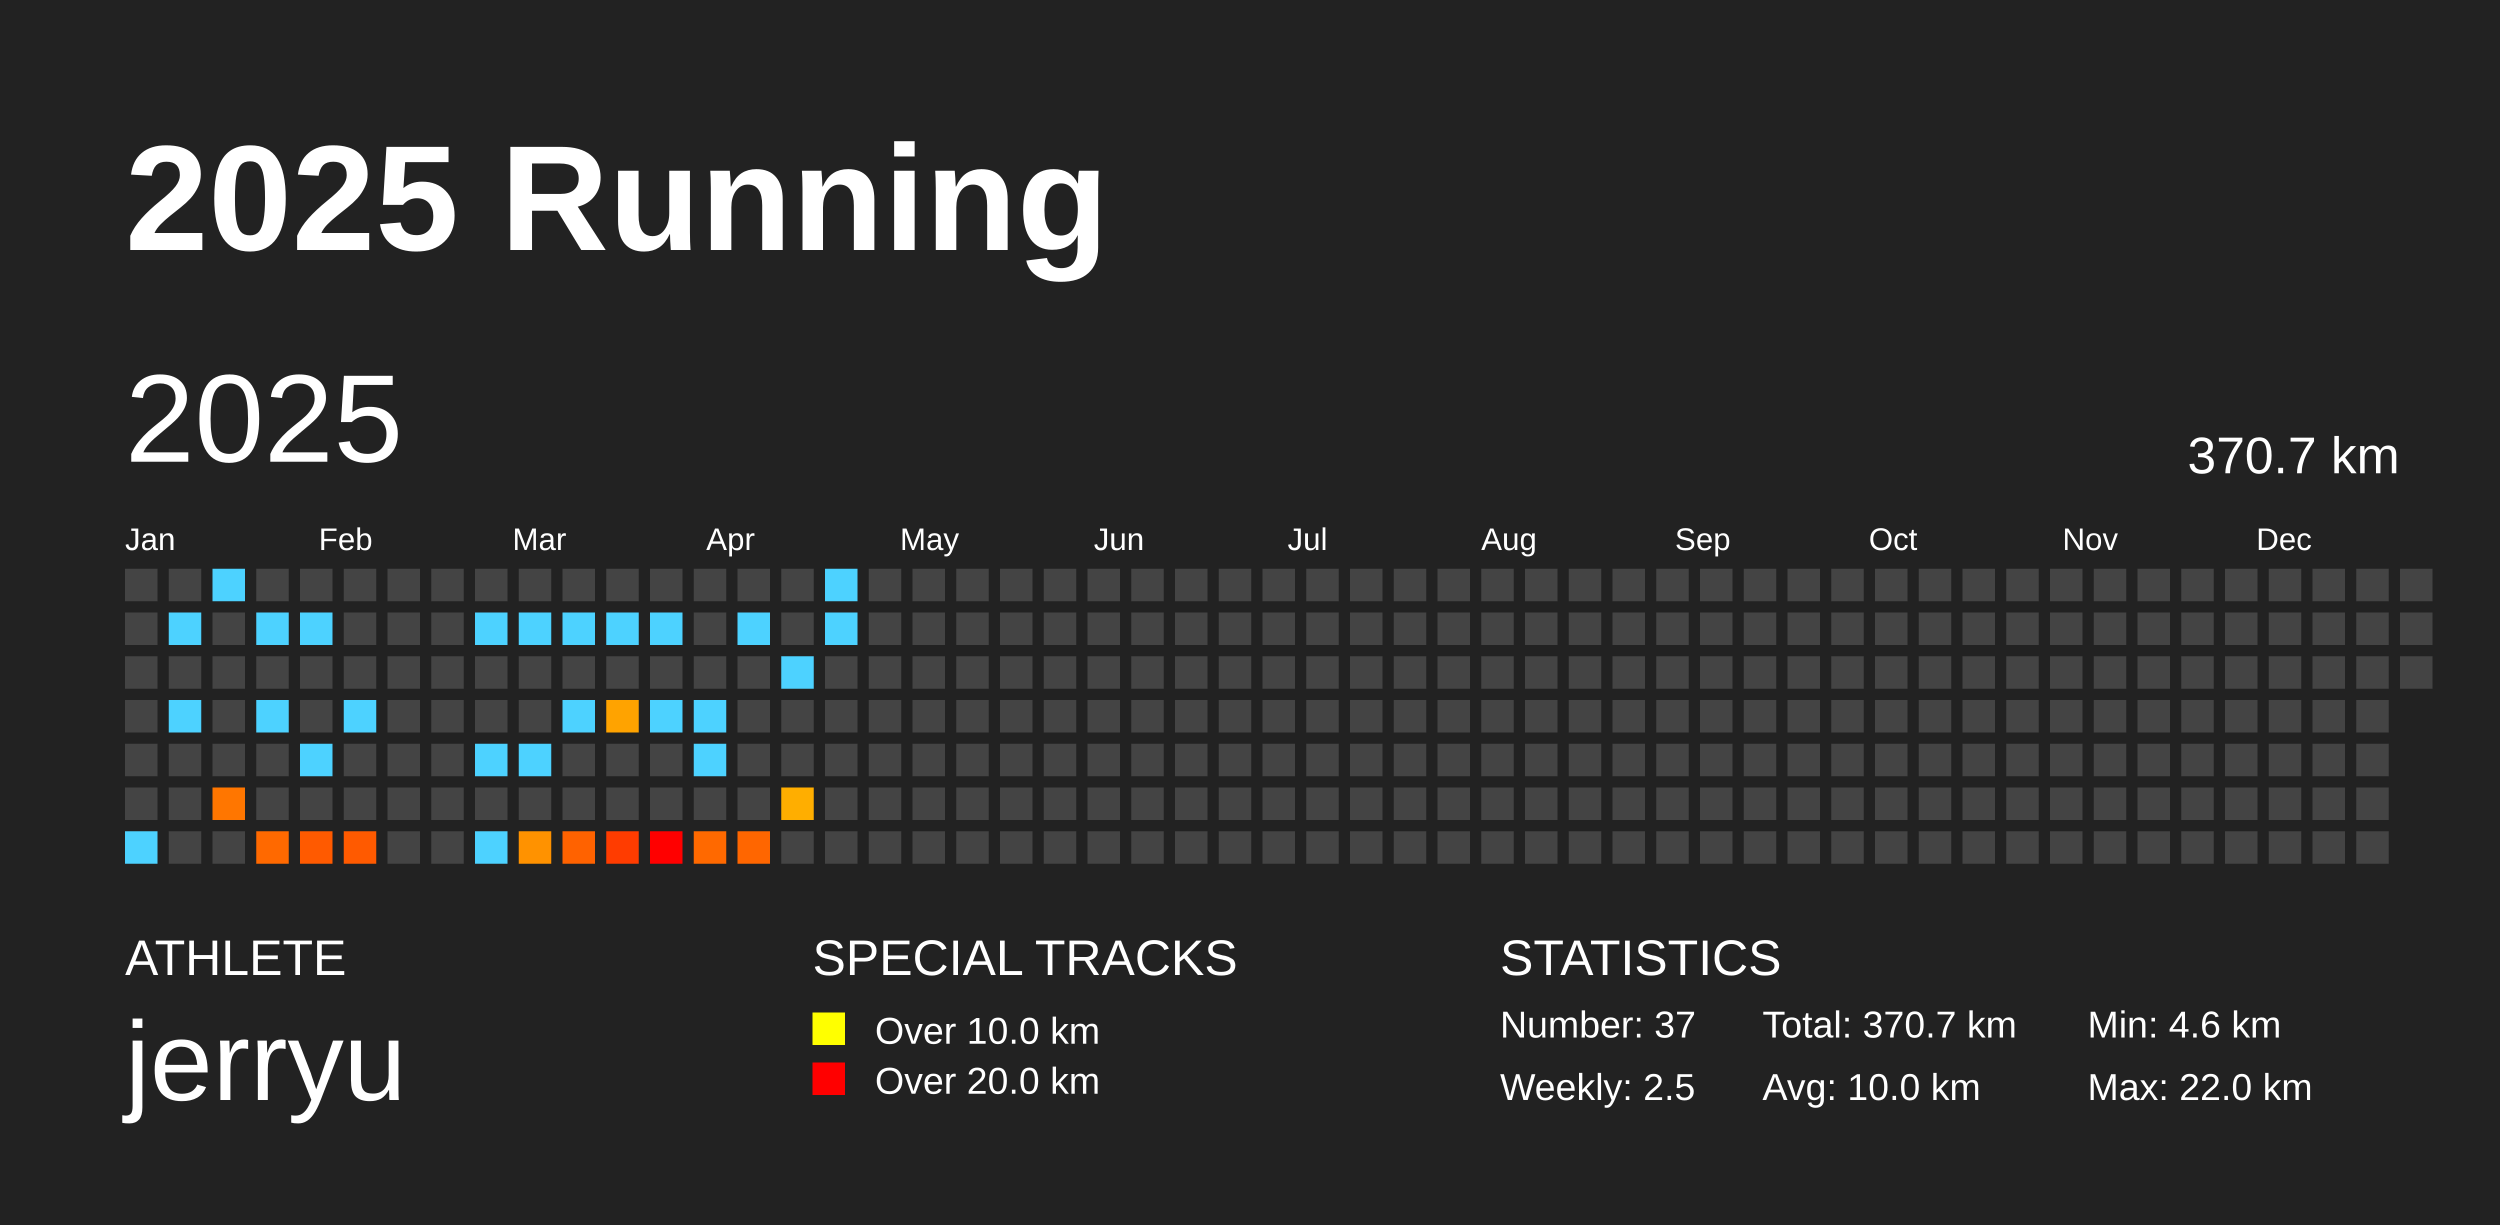
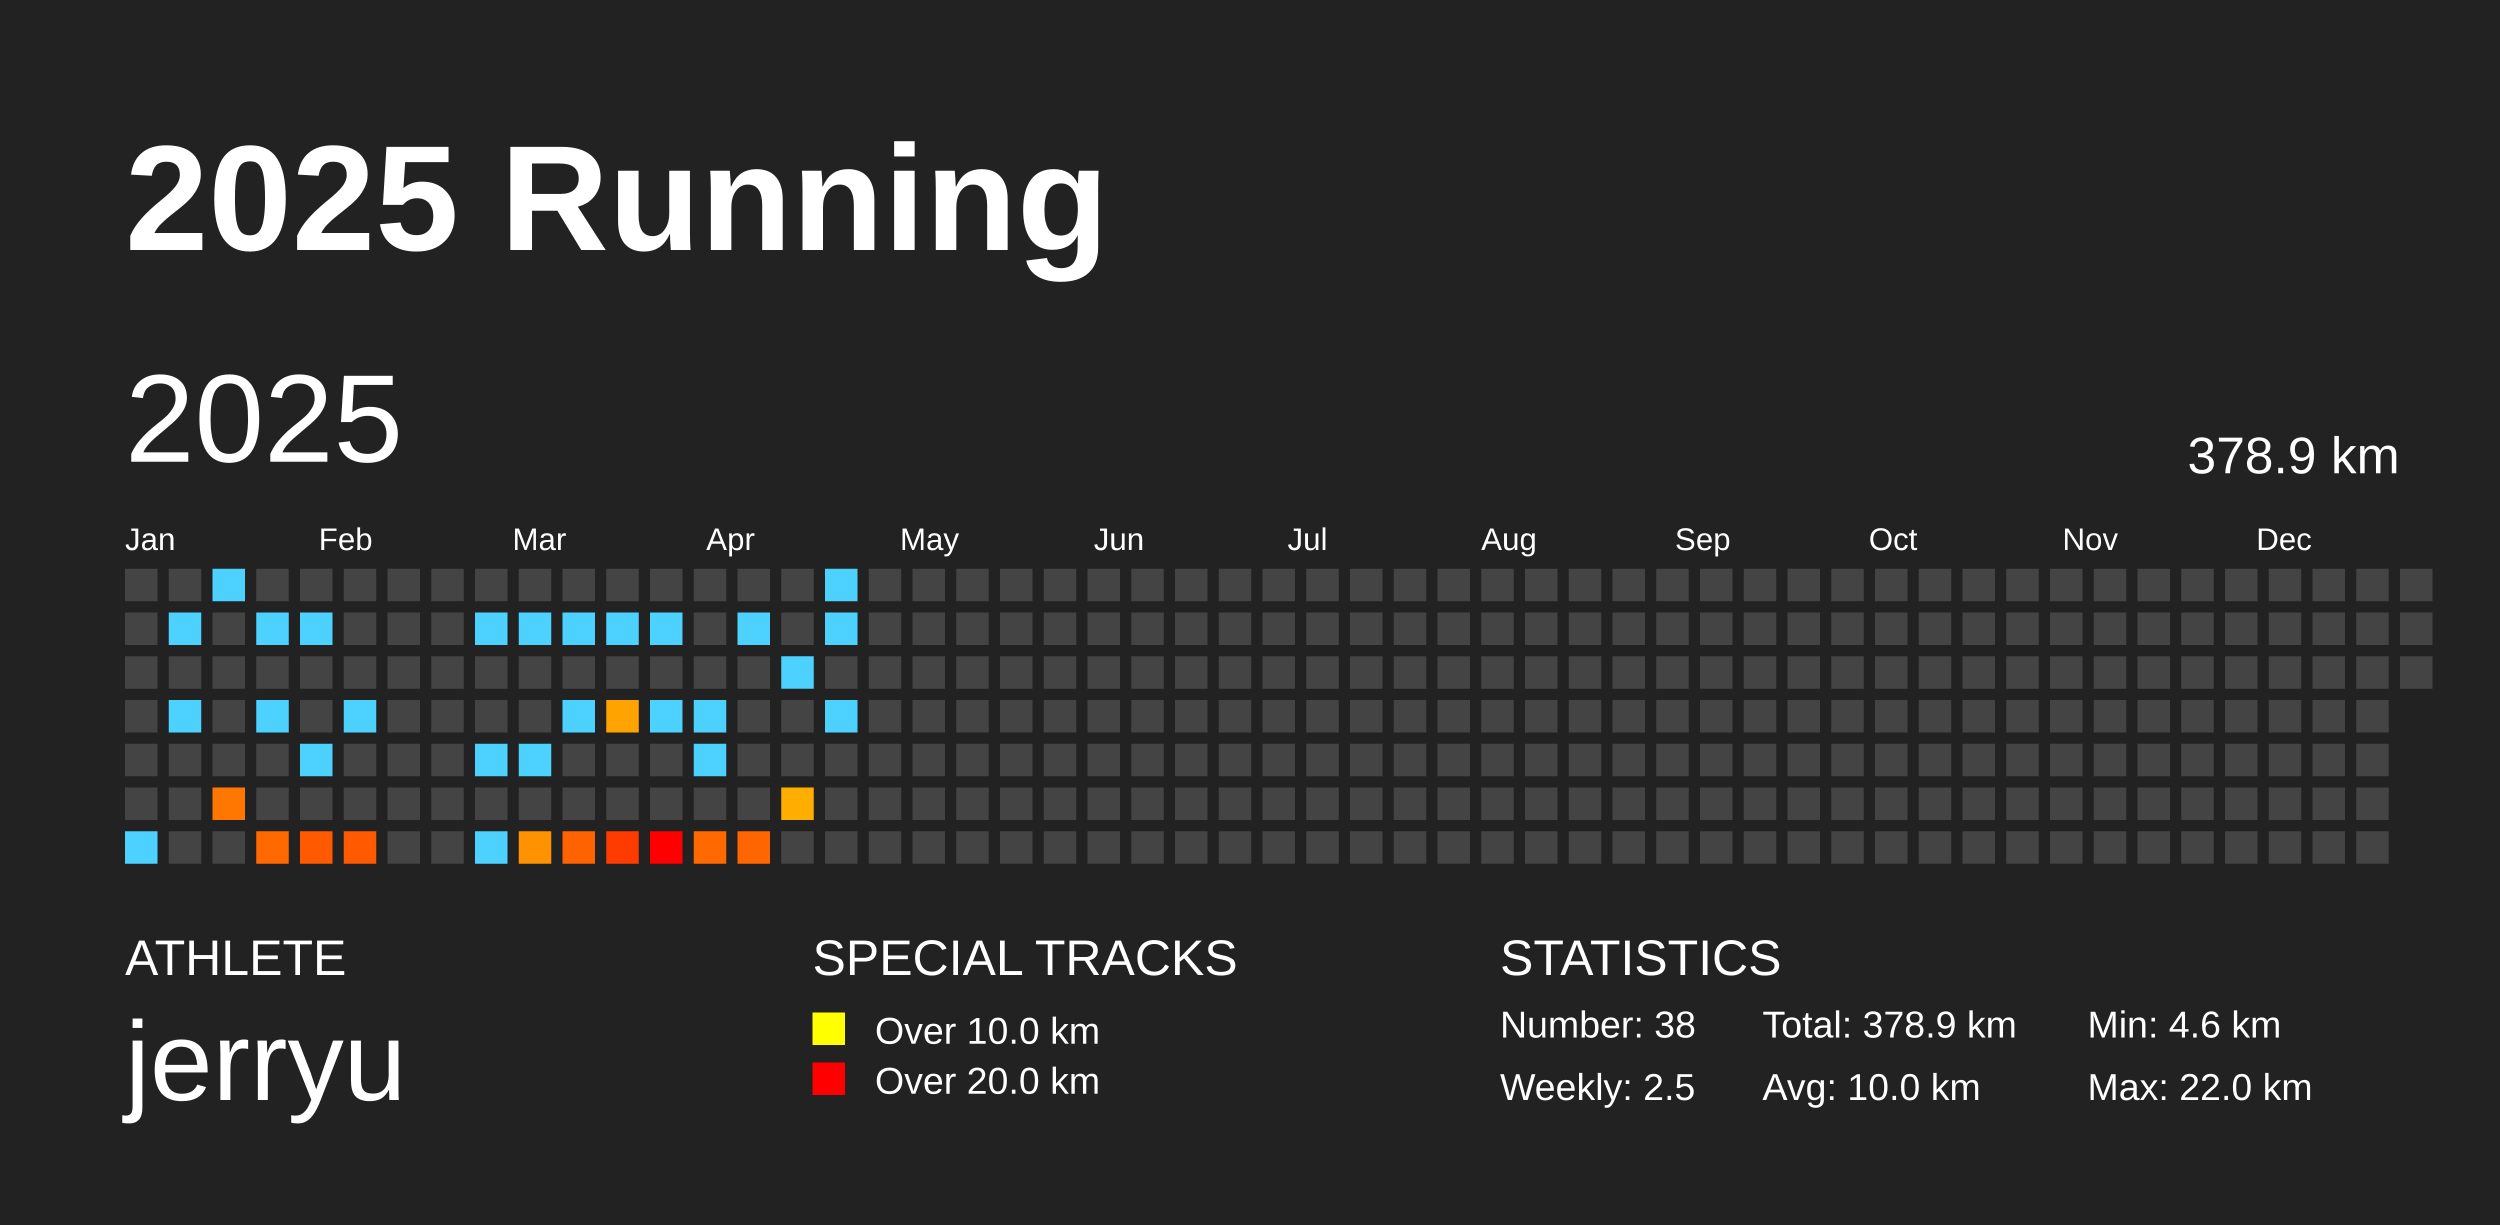
<svg xmlns="http://www.w3.org/2000/svg" baseProfile="full" height="98mm" version="1.1" viewBox="0,0,200,98" width="200mm">
  <defs />
  <rect fill="#222222" height="98" width="200" x="0" y="0" />
  <text fill="#FFFFFF" style="font-size:12px; font-family:Arial; font-weight:bold;" x="10" y="20">2025 Running</text>
  <text fill="#FFFFFF" style="font-size:4px; font-family:Arial" x="10" y="78">ATHLETE</text>
  <text fill="#FFFFFF" style="font-size:9px; font-family:Arial" x="10" y="88">jerryu</text>
  <text fill="#FFFFFF" style="font-size:4px; font-family:Arial" x="65" y="78">SPECIAL TRACKS</text>
  <rect fill="yellow" height="2.6" width="2.6" x="65" y="81" />
  <text fill="#FFFFFF" style="font-size:3px; font-family:Arial" x="70" y="83.5">Over 10.0 km</text>
  <rect fill="red" height="2.6" width="2.6" x="65" y="85" />
  <text fill="#FFFFFF" style="font-size:3px; font-family:Arial" x="70" y="87.5">Over 20.0 km</text>
  <text fill="#FFFFFF" style="font-size:4px; font-family:Arial" x="120" y="78">STATISTICS</text>
-   <text fill="#FFFFFF" style="font-size:3px; font-family:Arial" x="120" y="83">Number: 37</text>
+   <text fill="#FFFFFF" style="font-size:3px; font-family:Arial" x="120" y="83">Number: 38</text>
  <text fill="#FFFFFF" style="font-size:3px; font-family:Arial" x="120" y="88">Weekly: 2.5</text>
-   <text fill="#FFFFFF" style="font-size:3px; font-family:Arial" x="141" y="83">Total: 370.7 km</text>
+   <text fill="#FFFFFF" style="font-size:3px; font-family:Arial" x="141" y="83">Total: 378.9 km</text>
  <text fill="#FFFFFF" style="font-size:3px; font-family:Arial" x="141" y="88">Avg: 10.0 km</text>
  <text fill="#FFFFFF" style="font-size:3px; font-family:Arial" x="167" y="83">Min: 4.6 km</text>
  <text fill="#FFFFFF" style="font-size:3px; font-family:Arial" x="167" y="88">Max: 22.0 km</text>
  <text dominant-baseline="hanging" fill="#FFFFFF" style="font-size:10.0px; font-family:Arial;" x="10" y="30">2025</text>
-   <text dominant-baseline="hanging" fill="#FFFFFF" style="font-size:4.125px; font-family:Arial;" x="175" y="35">370.7 km</text>
+   <text dominant-baseline="hanging" fill="#FFFFFF" style="font-size:4.125px; font-family:Arial;" x="175" y="35">378.9 km</text>
  <text fill="#FFFFFF" style="font-size:2.5px; font-family:Arial" x="10.0" y="44">Jan</text>
  <text fill="#FFFFFF" style="font-size:2.5px; font-family:Arial" x="25.5" y="44">Feb</text>
  <text fill="#FFFFFF" style="font-size:2.5px; font-family:Arial" x="41.0" y="44">Mar</text>
  <text fill="#FFFFFF" style="font-size:2.5px; font-family:Arial" x="56.5" y="44">Apr</text>
  <text fill="#FFFFFF" style="font-size:2.5px; font-family:Arial" x="72.0" y="44">May</text>
  <text fill="#FFFFFF" style="font-size:2.5px; font-family:Arial" x="87.5" y="44">Jun</text>
  <text fill="#FFFFFF" style="font-size:2.5px; font-family:Arial" x="103.0" y="44">Jul</text>
  <text fill="#FFFFFF" style="font-size:2.5px; font-family:Arial" x="118.5" y="44">Aug</text>
  <text fill="#FFFFFF" style="font-size:2.5px; font-family:Arial" x="134.0" y="44">Sep</text>
  <text fill="#FFFFFF" style="font-size:2.5px; font-family:Arial" x="149.5" y="44">Oct</text>
  <text fill="#FFFFFF" style="font-size:2.5px; font-family:Arial" x="165.0" y="44">Nov</text>
  <text fill="#FFFFFF" style="font-size:2.5px; font-family:Arial" x="180.5" y="44">Dec</text>
  <rect fill="#444444" height="2.6" width="2.6" x="10.0" y="45.5" />
  <rect fill="#444444" height="2.6" width="2.6" x="10.0" y="49.0" />
  <rect fill="#444444" height="2.6" width="2.6" x="10.0" y="52.5" />
  <rect fill="#444444" height="2.6" width="2.6" x="10.0" y="56.0" />
  <rect fill="#444444" height="2.6" width="2.6" x="10.0" y="59.5" />
  <rect fill="#444444" height="2.6" width="2.6" x="10.0" y="63.0" />
  <rect fill="#4dd2ff" height="2.6" width="2.6" x="10.0" y="66.5" />
  <rect fill="#444444" height="2.6" width="2.6" x="13.5" y="45.5" />
  <rect fill="#4dd2ff" height="2.6" width="2.6" x="13.5" y="49.0" />
  <rect fill="#444444" height="2.6" width="2.6" x="13.5" y="52.5" />
  <rect fill="#4dd2ff" height="2.6" width="2.6" x="13.5" y="56.0" />
  <rect fill="#444444" height="2.6" width="2.6" x="13.5" y="59.5" />
  <rect fill="#444444" height="2.6" width="2.6" x="13.5" y="63.0" />
  <rect fill="#444444" height="2.6" width="2.6" x="13.5" y="66.5" />
  <rect fill="#4dd2ff" height="2.6" width="2.6" x="17.0" y="45.5" />
  <rect fill="#444444" height="2.6" width="2.6" x="17.0" y="49.0" />
  <rect fill="#444444" height="2.6" width="2.6" x="17.0" y="52.5" />
  <rect fill="#444444" height="2.6" width="2.6" x="17.0" y="56.0" />
  <rect fill="#444444" height="2.6" width="2.6" x="17.0" y="59.5" />
  <rect fill="#ff7600" height="2.6" width="2.6" x="17.0" y="63.0" />
  <rect fill="#444444" height="2.6" width="2.6" x="17.0" y="66.5" />
  <rect fill="#444444" height="2.6" width="2.6" x="20.5" y="45.5" />
  <rect fill="#4dd2ff" height="2.6" width="2.6" x="20.5" y="49.0" />
  <rect fill="#444444" height="2.6" width="2.6" x="20.5" y="52.5" />
  <rect fill="#4dd2ff" height="2.6" width="2.6" x="20.5" y="56.0" />
  <rect fill="#444444" height="2.6" width="2.6" x="20.5" y="59.5" />
  <rect fill="#444444" height="2.6" width="2.6" x="20.5" y="63.0" />
  <rect fill="#ff6900" height="2.6" width="2.6" x="20.5" y="66.5" />
  <rect fill="#444444" height="2.6" width="2.6" x="24.0" y="45.5" />
  <rect fill="#4dd2ff" height="2.6" width="2.6" x="24.0" y="49.0" />
  <rect fill="#444444" height="2.6" width="2.6" x="24.0" y="52.5" />
  <rect fill="#444444" height="2.6" width="2.6" x="24.0" y="56.0" />
  <rect fill="#4dd2ff" height="2.6" width="2.6" x="24.0" y="59.5" />
  <rect fill="#444444" height="2.6" width="2.6" x="24.0" y="63.0" />
  <rect fill="#ff5a00" height="2.6" width="2.6" x="24.0" y="66.5" />
  <rect fill="#444444" height="2.6" width="2.6" x="27.5" y="45.5" />
  <rect fill="#444444" height="2.6" width="2.6" x="27.5" y="49.0" />
  <rect fill="#444444" height="2.6" width="2.6" x="27.5" y="52.5" />
  <rect fill="#4dd2ff" height="2.6" width="2.6" x="27.5" y="56.0" />
  <rect fill="#444444" height="2.6" width="2.6" x="27.5" y="59.5" />
  <rect fill="#444444" height="2.6" width="2.6" x="27.5" y="63.0" />
  <rect fill="#ff5a00" height="2.6" width="2.6" x="27.5" y="66.5" />
  <rect fill="#444444" height="2.6" width="2.6" x="31.0" y="45.5" />
  <rect fill="#444444" height="2.6" width="2.6" x="31.0" y="49.0" />
  <rect fill="#444444" height="2.6" width="2.6" x="31.0" y="52.5" />
  <rect fill="#444444" height="2.6" width="2.6" x="31.0" y="56.0" />
  <rect fill="#444444" height="2.6" width="2.6" x="31.0" y="59.5" />
  <rect fill="#444444" height="2.6" width="2.6" x="31.0" y="63.0" />
  <rect fill="#444444" height="2.6" width="2.6" x="31.0" y="66.5" />
  <rect fill="#444444" height="2.6" width="2.6" x="34.5" y="45.5" />
  <rect fill="#444444" height="2.6" width="2.6" x="34.5" y="49.0" />
  <rect fill="#444444" height="2.6" width="2.6" x="34.5" y="52.5" />
  <rect fill="#444444" height="2.6" width="2.6" x="34.5" y="56.0" />
  <rect fill="#444444" height="2.6" width="2.6" x="34.5" y="59.5" />
  <rect fill="#444444" height="2.6" width="2.6" x="34.5" y="63.0" />
  <rect fill="#444444" height="2.6" width="2.6" x="34.5" y="66.5" />
  <rect fill="#444444" height="2.6" width="2.6" x="38.0" y="45.5" />
  <rect fill="#4dd2ff" height="2.6" width="2.6" x="38.0" y="49.0" />
  <rect fill="#444444" height="2.6" width="2.6" x="38.0" y="52.5" />
  <rect fill="#444444" height="2.6" width="2.6" x="38.0" y="56.0" />
  <rect fill="#4dd2ff" height="2.6" width="2.6" x="38.0" y="59.5" />
  <rect fill="#444444" height="2.6" width="2.6" x="38.0" y="63.0" />
  <rect fill="#4dd2ff" height="2.6" width="2.6" x="38.0" y="66.5" />
  <rect fill="#444444" height="2.6" width="2.6" x="41.5" y="45.5" />
  <rect fill="#4dd2ff" height="2.6" width="2.6" x="41.5" y="49.0" />
  <rect fill="#444444" height="2.6" width="2.6" x="41.5" y="52.5" />
  <rect fill="#444444" height="2.6" width="2.6" x="41.5" y="56.0" />
  <rect fill="#4dd2ff" height="2.6" width="2.6" x="41.5" y="59.5" />
  <rect fill="#444444" height="2.6" width="2.6" x="41.5" y="63.0" />
  <rect fill="#ff9200" height="2.6" width="2.6" x="41.5" y="66.5" />
  <rect fill="#444444" height="2.6" width="2.6" x="45.0" y="45.5" />
  <rect fill="#4dd2ff" height="2.6" width="2.6" x="45.0" y="49.0" />
  <rect fill="#444444" height="2.6" width="2.6" x="45.0" y="52.5" />
  <rect fill="#4dd2ff" height="2.6" width="2.6" x="45.0" y="56.0" />
  <rect fill="#444444" height="2.6" width="2.6" x="45.0" y="59.5" />
  <rect fill="#444444" height="2.6" width="2.6" x="45.0" y="63.0" />
  <rect fill="#ff6200" height="2.6" width="2.6" x="45.0" y="66.5" />
  <rect fill="#444444" height="2.6" width="2.6" x="48.5" y="45.5" />
  <rect fill="#4dd2ff" height="2.6" width="2.6" x="48.5" y="49.0" />
  <rect fill="#444444" height="2.6" width="2.6" x="48.5" y="52.5" />
  <rect fill="#ffa300" height="2.6" width="2.6" x="48.5" y="56.0" />
  <rect fill="#444444" height="2.6" width="2.6" x="48.5" y="59.5" />
  <rect fill="#444444" height="2.6" width="2.6" x="48.5" y="63.0" />
  <rect fill="#ff3c00" height="2.6" width="2.6" x="48.5" y="66.5" />
  <rect fill="#444444" height="2.6" width="2.6" x="52.0" y="45.5" />
  <rect fill="#4dd2ff" height="2.6" width="2.6" x="52.0" y="49.0" />
  <rect fill="#444444" height="2.6" width="2.6" x="52.0" y="52.5" />
  <rect fill="#4dd2ff" height="2.6" width="2.6" x="52.0" y="56.0" />
  <rect fill="#444444" height="2.6" width="2.6" x="52.0" y="59.5" />
  <rect fill="#444444" height="2.6" width="2.6" x="52.0" y="63.0" />
  <rect fill="red" height="2.6" width="2.6" x="52.0" y="66.5" />
  <rect fill="#444444" height="2.6" width="2.6" x="55.5" y="45.5" />
  <rect fill="#444444" height="2.6" width="2.6" x="55.5" y="49.0" />
  <rect fill="#444444" height="2.6" width="2.6" x="55.5" y="52.5" />
  <rect fill="#4dd2ff" height="2.6" width="2.6" x="55.5" y="56.0" />
  <rect fill="#4dd2ff" height="2.6" width="2.6" x="55.5" y="59.5" />
  <rect fill="#444444" height="2.6" width="2.6" x="55.5" y="63.0" />
  <rect fill="#ff6900" height="2.6" width="2.6" x="55.5" y="66.5" />
  <rect fill="#444444" height="2.6" width="2.6" x="59.0" y="45.5" />
  <rect fill="#4dd2ff" height="2.6" width="2.6" x="59.0" y="49.0" />
  <rect fill="#444444" height="2.6" width="2.6" x="59.0" y="52.5" />
  <rect fill="#444444" height="2.6" width="2.6" x="59.0" y="56.0" />
  <rect fill="#444444" height="2.6" width="2.6" x="59.0" y="59.5" />
  <rect fill="#444444" height="2.6" width="2.6" x="59.0" y="63.0" />
  <rect fill="#ff6600" height="2.6" width="2.6" x="59.0" y="66.5" />
  <rect fill="#444444" height="2.6" width="2.6" x="62.5" y="45.5" />
  <rect fill="#444444" height="2.6" width="2.6" x="62.5" y="49.0" />
  <rect fill="#4dd2ff" height="2.6" width="2.6" x="62.5" y="52.5" />
  <rect fill="#444444" height="2.6" width="2.6" x="62.5" y="56.0" />
  <rect fill="#444444" height="2.6" width="2.6" x="62.5" y="59.5" />
  <rect fill="#ffae00" height="2.6" width="2.6" x="62.5" y="63.0" />
  <rect fill="#444444" height="2.6" width="2.6" x="62.5" y="66.5" />
  <rect fill="#4dd2ff" height="2.6" width="2.6" x="66.0" y="45.5" />
  <rect fill="#4dd2ff" height="2.6" width="2.6" x="66.0" y="49.0" />
  <rect fill="#444444" height="2.6" width="2.6" x="66.0" y="52.5" />
-   <rect fill="#444444" height="2.6" width="2.6" x="66.0" y="56.0" />
+   <rect fill="#4dd2ff" height="2.6" width="2.6" x="66.0" y="56.0" />
  <rect fill="#444444" height="2.6" width="2.6" x="66.0" y="59.5" />
  <rect fill="#444444" height="2.6" width="2.6" x="66.0" y="63.0" />
  <rect fill="#444444" height="2.6" width="2.6" x="66.0" y="66.5" />
  <rect fill="#444444" height="2.6" width="2.6" x="69.5" y="45.5" />
  <rect fill="#444444" height="2.6" width="2.6" x="69.5" y="49.0" />
  <rect fill="#444444" height="2.6" width="2.6" x="69.5" y="52.5" />
  <rect fill="#444444" height="2.6" width="2.6" x="69.5" y="56.0" />
  <rect fill="#444444" height="2.6" width="2.6" x="69.5" y="59.5" />
  <rect fill="#444444" height="2.6" width="2.6" x="69.5" y="63.0" />
  <rect fill="#444444" height="2.6" width="2.6" x="69.5" y="66.5" />
  <rect fill="#444444" height="2.6" width="2.6" x="73.0" y="45.5" />
  <rect fill="#444444" height="2.6" width="2.6" x="73.0" y="49.0" />
  <rect fill="#444444" height="2.6" width="2.6" x="73.0" y="52.5" />
  <rect fill="#444444" height="2.6" width="2.6" x="73.0" y="56.0" />
  <rect fill="#444444" height="2.6" width="2.6" x="73.0" y="59.5" />
  <rect fill="#444444" height="2.6" width="2.6" x="73.0" y="63.0" />
  <rect fill="#444444" height="2.6" width="2.6" x="73.0" y="66.5" />
  <rect fill="#444444" height="2.6" width="2.6" x="76.5" y="45.5" />
  <rect fill="#444444" height="2.6" width="2.6" x="76.5" y="49.0" />
  <rect fill="#444444" height="2.6" width="2.6" x="76.5" y="52.5" />
  <rect fill="#444444" height="2.6" width="2.6" x="76.5" y="56.0" />
  <rect fill="#444444" height="2.6" width="2.6" x="76.5" y="59.5" />
  <rect fill="#444444" height="2.6" width="2.6" x="76.5" y="63.0" />
  <rect fill="#444444" height="2.6" width="2.6" x="76.5" y="66.5" />
  <rect fill="#444444" height="2.6" width="2.6" x="80.0" y="45.5" />
  <rect fill="#444444" height="2.6" width="2.6" x="80.0" y="49.0" />
  <rect fill="#444444" height="2.6" width="2.6" x="80.0" y="52.5" />
  <rect fill="#444444" height="2.6" width="2.6" x="80.0" y="56.0" />
  <rect fill="#444444" height="2.6" width="2.6" x="80.0" y="59.5" />
  <rect fill="#444444" height="2.6" width="2.6" x="80.0" y="63.0" />
  <rect fill="#444444" height="2.6" width="2.6" x="80.0" y="66.5" />
  <rect fill="#444444" height="2.6" width="2.6" x="83.5" y="45.5" />
  <rect fill="#444444" height="2.6" width="2.6" x="83.5" y="49.0" />
  <rect fill="#444444" height="2.6" width="2.6" x="83.5" y="52.5" />
  <rect fill="#444444" height="2.6" width="2.6" x="83.5" y="56.0" />
  <rect fill="#444444" height="2.6" width="2.6" x="83.5" y="59.5" />
  <rect fill="#444444" height="2.6" width="2.6" x="83.5" y="63.0" />
  <rect fill="#444444" height="2.6" width="2.6" x="83.5" y="66.5" />
  <rect fill="#444444" height="2.6" width="2.6" x="87.0" y="45.5" />
  <rect fill="#444444" height="2.6" width="2.6" x="87.0" y="49.0" />
  <rect fill="#444444" height="2.6" width="2.6" x="87.0" y="52.5" />
  <rect fill="#444444" height="2.6" width="2.6" x="87.0" y="56.0" />
  <rect fill="#444444" height="2.6" width="2.6" x="87.0" y="59.5" />
  <rect fill="#444444" height="2.6" width="2.6" x="87.0" y="63.0" />
  <rect fill="#444444" height="2.6" width="2.6" x="87.0" y="66.5" />
  <rect fill="#444444" height="2.6" width="2.6" x="90.5" y="45.5" />
  <rect fill="#444444" height="2.6" width="2.6" x="90.5" y="49.0" />
  <rect fill="#444444" height="2.6" width="2.6" x="90.5" y="52.5" />
  <rect fill="#444444" height="2.6" width="2.6" x="90.5" y="56.0" />
  <rect fill="#444444" height="2.6" width="2.6" x="90.5" y="59.5" />
  <rect fill="#444444" height="2.6" width="2.6" x="90.5" y="63.0" />
  <rect fill="#444444" height="2.6" width="2.6" x="90.5" y="66.5" />
  <rect fill="#444444" height="2.6" width="2.6" x="94.0" y="45.5" />
  <rect fill="#444444" height="2.6" width="2.6" x="94.0" y="49.0" />
  <rect fill="#444444" height="2.6" width="2.6" x="94.0" y="52.5" />
  <rect fill="#444444" height="2.6" width="2.6" x="94.0" y="56.0" />
  <rect fill="#444444" height="2.6" width="2.6" x="94.0" y="59.5" />
  <rect fill="#444444" height="2.6" width="2.6" x="94.0" y="63.0" />
  <rect fill="#444444" height="2.6" width="2.6" x="94.0" y="66.5" />
  <rect fill="#444444" height="2.6" width="2.6" x="97.5" y="45.5" />
  <rect fill="#444444" height="2.6" width="2.6" x="97.5" y="49.0" />
  <rect fill="#444444" height="2.6" width="2.6" x="97.5" y="52.5" />
  <rect fill="#444444" height="2.6" width="2.6" x="97.5" y="56.0" />
  <rect fill="#444444" height="2.6" width="2.6" x="97.5" y="59.5" />
  <rect fill="#444444" height="2.6" width="2.6" x="97.5" y="63.0" />
  <rect fill="#444444" height="2.6" width="2.6" x="97.5" y="66.5" />
  <rect fill="#444444" height="2.6" width="2.6" x="101.0" y="45.5" />
  <rect fill="#444444" height="2.6" width="2.6" x="101.0" y="49.0" />
  <rect fill="#444444" height="2.6" width="2.6" x="101.0" y="52.5" />
  <rect fill="#444444" height="2.6" width="2.6" x="101.0" y="56.0" />
  <rect fill="#444444" height="2.6" width="2.6" x="101.0" y="59.5" />
  <rect fill="#444444" height="2.6" width="2.6" x="101.0" y="63.0" />
  <rect fill="#444444" height="2.6" width="2.6" x="101.0" y="66.5" />
  <rect fill="#444444" height="2.6" width="2.6" x="104.5" y="45.5" />
  <rect fill="#444444" height="2.6" width="2.6" x="104.5" y="49.0" />
  <rect fill="#444444" height="2.6" width="2.6" x="104.5" y="52.5" />
  <rect fill="#444444" height="2.6" width="2.6" x="104.5" y="56.0" />
  <rect fill="#444444" height="2.6" width="2.6" x="104.5" y="59.5" />
  <rect fill="#444444" height="2.6" width="2.6" x="104.5" y="63.0" />
  <rect fill="#444444" height="2.6" width="2.6" x="104.5" y="66.5" />
  <rect fill="#444444" height="2.6" width="2.6" x="108.0" y="45.5" />
  <rect fill="#444444" height="2.6" width="2.6" x="108.0" y="49.0" />
  <rect fill="#444444" height="2.6" width="2.6" x="108.0" y="52.5" />
  <rect fill="#444444" height="2.6" width="2.6" x="108.0" y="56.0" />
  <rect fill="#444444" height="2.6" width="2.6" x="108.0" y="59.5" />
  <rect fill="#444444" height="2.6" width="2.6" x="108.0" y="63.0" />
  <rect fill="#444444" height="2.6" width="2.6" x="108.0" y="66.5" />
  <rect fill="#444444" height="2.6" width="2.6" x="111.5" y="45.5" />
  <rect fill="#444444" height="2.6" width="2.6" x="111.5" y="49.0" />
  <rect fill="#444444" height="2.6" width="2.6" x="111.5" y="52.5" />
  <rect fill="#444444" height="2.6" width="2.6" x="111.5" y="56.0" />
  <rect fill="#444444" height="2.6" width="2.6" x="111.5" y="59.5" />
  <rect fill="#444444" height="2.6" width="2.6" x="111.5" y="63.0" />
  <rect fill="#444444" height="2.6" width="2.6" x="111.5" y="66.5" />
  <rect fill="#444444" height="2.6" width="2.6" x="115.0" y="45.5" />
  <rect fill="#444444" height="2.6" width="2.6" x="115.0" y="49.0" />
  <rect fill="#444444" height="2.6" width="2.6" x="115.0" y="52.5" />
  <rect fill="#444444" height="2.6" width="2.6" x="115.0" y="56.0" />
  <rect fill="#444444" height="2.6" width="2.6" x="115.0" y="59.5" />
  <rect fill="#444444" height="2.6" width="2.6" x="115.0" y="63.0" />
  <rect fill="#444444" height="2.6" width="2.6" x="115.0" y="66.5" />
  <rect fill="#444444" height="2.6" width="2.6" x="118.5" y="45.5" />
  <rect fill="#444444" height="2.6" width="2.6" x="118.5" y="49.0" />
  <rect fill="#444444" height="2.6" width="2.6" x="118.5" y="52.5" />
  <rect fill="#444444" height="2.6" width="2.6" x="118.5" y="56.0" />
  <rect fill="#444444" height="2.6" width="2.6" x="118.5" y="59.5" />
  <rect fill="#444444" height="2.6" width="2.6" x="118.5" y="63.0" />
  <rect fill="#444444" height="2.6" width="2.6" x="118.5" y="66.5" />
  <rect fill="#444444" height="2.6" width="2.6" x="122.0" y="45.5" />
  <rect fill="#444444" height="2.6" width="2.6" x="122.0" y="49.0" />
  <rect fill="#444444" height="2.6" width="2.6" x="122.0" y="52.5" />
  <rect fill="#444444" height="2.6" width="2.6" x="122.0" y="56.0" />
  <rect fill="#444444" height="2.6" width="2.6" x="122.0" y="59.5" />
  <rect fill="#444444" height="2.6" width="2.6" x="122.0" y="63.0" />
  <rect fill="#444444" height="2.6" width="2.6" x="122.0" y="66.5" />
  <rect fill="#444444" height="2.6" width="2.6" x="125.5" y="45.5" />
  <rect fill="#444444" height="2.6" width="2.6" x="125.5" y="49.0" />
  <rect fill="#444444" height="2.6" width="2.6" x="125.5" y="52.5" />
  <rect fill="#444444" height="2.6" width="2.6" x="125.5" y="56.0" />
  <rect fill="#444444" height="2.6" width="2.6" x="125.5" y="59.5" />
  <rect fill="#444444" height="2.6" width="2.6" x="125.5" y="63.0" />
  <rect fill="#444444" height="2.6" width="2.6" x="125.5" y="66.5" />
  <rect fill="#444444" height="2.6" width="2.6" x="129.0" y="45.5" />
  <rect fill="#444444" height="2.6" width="2.6" x="129.0" y="49.0" />
  <rect fill="#444444" height="2.6" width="2.6" x="129.0" y="52.5" />
  <rect fill="#444444" height="2.6" width="2.6" x="129.0" y="56.0" />
  <rect fill="#444444" height="2.6" width="2.6" x="129.0" y="59.5" />
  <rect fill="#444444" height="2.6" width="2.6" x="129.0" y="63.0" />
  <rect fill="#444444" height="2.6" width="2.6" x="129.0" y="66.5" />
  <rect fill="#444444" height="2.6" width="2.6" x="132.5" y="45.5" />
  <rect fill="#444444" height="2.6" width="2.6" x="132.5" y="49.0" />
  <rect fill="#444444" height="2.6" width="2.6" x="132.5" y="52.5" />
  <rect fill="#444444" height="2.6" width="2.6" x="132.5" y="56.0" />
  <rect fill="#444444" height="2.6" width="2.6" x="132.5" y="59.5" />
  <rect fill="#444444" height="2.6" width="2.6" x="132.5" y="63.0" />
  <rect fill="#444444" height="2.6" width="2.6" x="132.5" y="66.5" />
  <rect fill="#444444" height="2.6" width="2.6" x="136.0" y="45.5" />
  <rect fill="#444444" height="2.6" width="2.6" x="136.0" y="49.0" />
  <rect fill="#444444" height="2.6" width="2.6" x="136.0" y="52.5" />
  <rect fill="#444444" height="2.6" width="2.6" x="136.0" y="56.0" />
  <rect fill="#444444" height="2.6" width="2.6" x="136.0" y="59.5" />
  <rect fill="#444444" height="2.6" width="2.6" x="136.0" y="63.0" />
  <rect fill="#444444" height="2.6" width="2.6" x="136.0" y="66.5" />
  <rect fill="#444444" height="2.6" width="2.6" x="139.5" y="45.5" />
  <rect fill="#444444" height="2.6" width="2.6" x="139.5" y="49.0" />
  <rect fill="#444444" height="2.6" width="2.6" x="139.5" y="52.5" />
  <rect fill="#444444" height="2.6" width="2.6" x="139.5" y="56.0" />
  <rect fill="#444444" height="2.6" width="2.6" x="139.5" y="59.5" />
  <rect fill="#444444" height="2.6" width="2.6" x="139.5" y="63.0" />
  <rect fill="#444444" height="2.6" width="2.6" x="139.5" y="66.5" />
  <rect fill="#444444" height="2.6" width="2.6" x="143.0" y="45.5" />
  <rect fill="#444444" height="2.6" width="2.6" x="143.0" y="49.0" />
  <rect fill="#444444" height="2.6" width="2.6" x="143.0" y="52.5" />
  <rect fill="#444444" height="2.6" width="2.6" x="143.0" y="56.0" />
  <rect fill="#444444" height="2.6" width="2.6" x="143.0" y="59.5" />
  <rect fill="#444444" height="2.6" width="2.6" x="143.0" y="63.0" />
  <rect fill="#444444" height="2.6" width="2.6" x="143.0" y="66.5" />
  <rect fill="#444444" height="2.6" width="2.6" x="146.5" y="45.5" />
  <rect fill="#444444" height="2.6" width="2.6" x="146.5" y="49.0" />
  <rect fill="#444444" height="2.6" width="2.6" x="146.5" y="52.5" />
  <rect fill="#444444" height="2.6" width="2.6" x="146.5" y="56.0" />
  <rect fill="#444444" height="2.6" width="2.6" x="146.5" y="59.5" />
  <rect fill="#444444" height="2.6" width="2.6" x="146.5" y="63.0" />
  <rect fill="#444444" height="2.6" width="2.6" x="146.5" y="66.5" />
  <rect fill="#444444" height="2.6" width="2.6" x="150.0" y="45.5" />
  <rect fill="#444444" height="2.6" width="2.6" x="150.0" y="49.0" />
  <rect fill="#444444" height="2.6" width="2.6" x="150.0" y="52.5" />
  <rect fill="#444444" height="2.6" width="2.6" x="150.0" y="56.0" />
  <rect fill="#444444" height="2.6" width="2.6" x="150.0" y="59.5" />
  <rect fill="#444444" height="2.6" width="2.6" x="150.0" y="63.0" />
  <rect fill="#444444" height="2.6" width="2.6" x="150.0" y="66.5" />
  <rect fill="#444444" height="2.6" width="2.6" x="153.5" y="45.5" />
  <rect fill="#444444" height="2.6" width="2.6" x="153.5" y="49.0" />
  <rect fill="#444444" height="2.6" width="2.6" x="153.5" y="52.5" />
  <rect fill="#444444" height="2.6" width="2.6" x="153.5" y="56.0" />
  <rect fill="#444444" height="2.6" width="2.6" x="153.5" y="59.5" />
  <rect fill="#444444" height="2.6" width="2.6" x="153.5" y="63.0" />
  <rect fill="#444444" height="2.6" width="2.6" x="153.5" y="66.5" />
  <rect fill="#444444" height="2.6" width="2.6" x="157.0" y="45.5" />
  <rect fill="#444444" height="2.6" width="2.6" x="157.0" y="49.0" />
  <rect fill="#444444" height="2.6" width="2.6" x="157.0" y="52.5" />
  <rect fill="#444444" height="2.6" width="2.6" x="157.0" y="56.0" />
  <rect fill="#444444" height="2.6" width="2.6" x="157.0" y="59.5" />
  <rect fill="#444444" height="2.6" width="2.6" x="157.0" y="63.0" />
  <rect fill="#444444" height="2.6" width="2.6" x="157.0" y="66.5" />
  <rect fill="#444444" height="2.6" width="2.6" x="160.5" y="45.5" />
  <rect fill="#444444" height="2.6" width="2.6" x="160.5" y="49.0" />
  <rect fill="#444444" height="2.6" width="2.6" x="160.5" y="52.5" />
  <rect fill="#444444" height="2.6" width="2.6" x="160.5" y="56.0" />
  <rect fill="#444444" height="2.6" width="2.6" x="160.5" y="59.5" />
  <rect fill="#444444" height="2.6" width="2.6" x="160.5" y="63.0" />
  <rect fill="#444444" height="2.6" width="2.6" x="160.5" y="66.5" />
  <rect fill="#444444" height="2.6" width="2.6" x="164.0" y="45.5" />
  <rect fill="#444444" height="2.6" width="2.6" x="164.0" y="49.0" />
  <rect fill="#444444" height="2.6" width="2.6" x="164.0" y="52.5" />
  <rect fill="#444444" height="2.6" width="2.6" x="164.0" y="56.0" />
  <rect fill="#444444" height="2.6" width="2.6" x="164.0" y="59.5" />
  <rect fill="#444444" height="2.6" width="2.6" x="164.0" y="63.0" />
  <rect fill="#444444" height="2.6" width="2.6" x="164.0" y="66.5" />
  <rect fill="#444444" height="2.6" width="2.6" x="167.5" y="45.5" />
  <rect fill="#444444" height="2.6" width="2.6" x="167.5" y="49.0" />
  <rect fill="#444444" height="2.6" width="2.6" x="167.5" y="52.5" />
  <rect fill="#444444" height="2.6" width="2.6" x="167.5" y="56.0" />
  <rect fill="#444444" height="2.6" width="2.6" x="167.5" y="59.5" />
  <rect fill="#444444" height="2.6" width="2.6" x="167.5" y="63.0" />
  <rect fill="#444444" height="2.6" width="2.6" x="167.5" y="66.5" />
  <rect fill="#444444" height="2.6" width="2.6" x="171.0" y="45.5" />
  <rect fill="#444444" height="2.6" width="2.6" x="171.0" y="49.0" />
  <rect fill="#444444" height="2.6" width="2.6" x="171.0" y="52.5" />
  <rect fill="#444444" height="2.6" width="2.6" x="171.0" y="56.0" />
  <rect fill="#444444" height="2.6" width="2.6" x="171.0" y="59.5" />
  <rect fill="#444444" height="2.6" width="2.6" x="171.0" y="63.0" />
  <rect fill="#444444" height="2.6" width="2.6" x="171.0" y="66.5" />
  <rect fill="#444444" height="2.6" width="2.6" x="174.5" y="45.5" />
  <rect fill="#444444" height="2.6" width="2.6" x="174.5" y="49.0" />
  <rect fill="#444444" height="2.6" width="2.6" x="174.5" y="52.5" />
  <rect fill="#444444" height="2.6" width="2.6" x="174.5" y="56.0" />
  <rect fill="#444444" height="2.6" width="2.6" x="174.5" y="59.5" />
  <rect fill="#444444" height="2.6" width="2.6" x="174.5" y="63.0" />
  <rect fill="#444444" height="2.6" width="2.6" x="174.5" y="66.5" />
  <rect fill="#444444" height="2.6" width="2.6" x="178.0" y="45.5" />
  <rect fill="#444444" height="2.6" width="2.6" x="178.0" y="49.0" />
  <rect fill="#444444" height="2.6" width="2.6" x="178.0" y="52.5" />
  <rect fill="#444444" height="2.6" width="2.6" x="178.0" y="56.0" />
  <rect fill="#444444" height="2.6" width="2.6" x="178.0" y="59.5" />
  <rect fill="#444444" height="2.6" width="2.6" x="178.0" y="63.0" />
  <rect fill="#444444" height="2.6" width="2.6" x="178.0" y="66.5" />
  <rect fill="#444444" height="2.6" width="2.6" x="181.5" y="45.5" />
  <rect fill="#444444" height="2.6" width="2.6" x="181.5" y="49.0" />
  <rect fill="#444444" height="2.6" width="2.6" x="181.5" y="52.5" />
  <rect fill="#444444" height="2.6" width="2.6" x="181.5" y="56.0" />
  <rect fill="#444444" height="2.6" width="2.6" x="181.5" y="59.5" />
  <rect fill="#444444" height="2.6" width="2.6" x="181.5" y="63.0" />
  <rect fill="#444444" height="2.6" width="2.6" x="181.5" y="66.5" />
  <rect fill="#444444" height="2.6" width="2.6" x="185.0" y="45.5" />
  <rect fill="#444444" height="2.6" width="2.6" x="185.0" y="49.0" />
  <rect fill="#444444" height="2.6" width="2.6" x="185.0" y="52.5" />
  <rect fill="#444444" height="2.6" width="2.6" x="185.0" y="56.0" />
  <rect fill="#444444" height="2.6" width="2.6" x="185.0" y="59.5" />
  <rect fill="#444444" height="2.6" width="2.6" x="185.0" y="63.0" />
  <rect fill="#444444" height="2.6" width="2.6" x="185.0" y="66.5" />
  <rect fill="#444444" height="2.6" width="2.6" x="188.5" y="45.5" />
  <rect fill="#444444" height="2.6" width="2.6" x="188.5" y="49.0" />
  <rect fill="#444444" height="2.6" width="2.6" x="188.5" y="52.5" />
  <rect fill="#444444" height="2.6" width="2.6" x="188.5" y="56.0" />
  <rect fill="#444444" height="2.6" width="2.6" x="188.5" y="59.5" />
  <rect fill="#444444" height="2.6" width="2.6" x="188.5" y="63.0" />
  <rect fill="#444444" height="2.6" width="2.6" x="188.5" y="66.5" />
  <rect fill="#444444" height="2.6" width="2.6" x="192.0" y="45.5" />
  <rect fill="#444444" height="2.6" width="2.6" x="192.0" y="49.0" />
  <rect fill="#444444" height="2.6" width="2.6" x="192.0" y="52.5" />
</svg>
